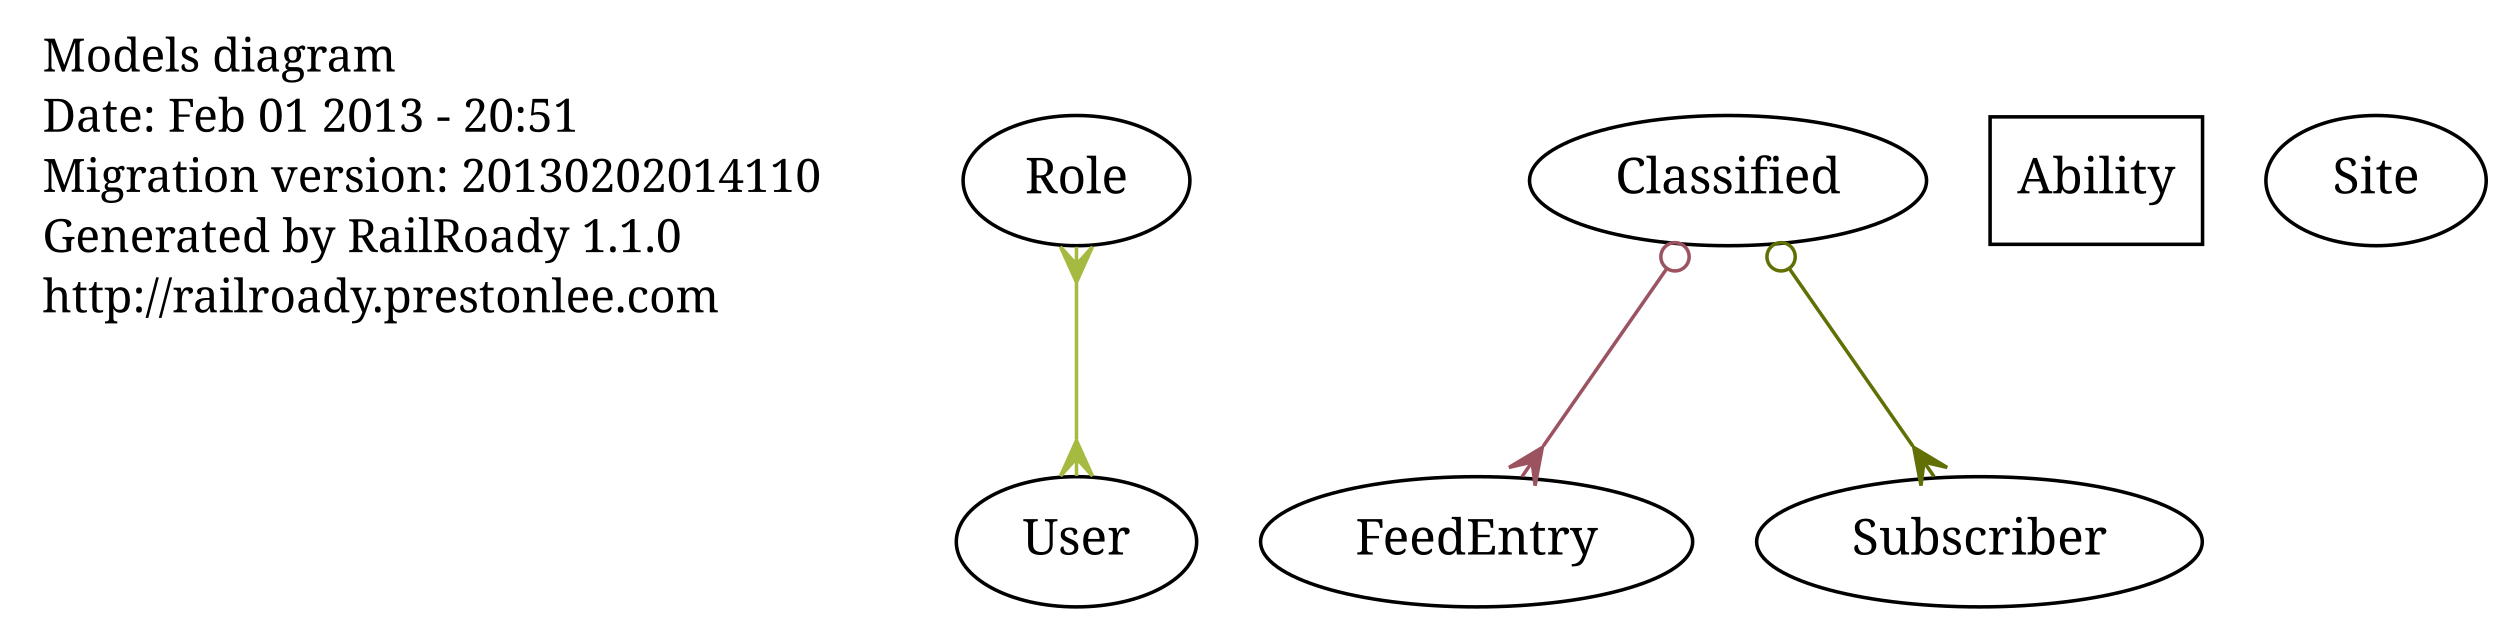
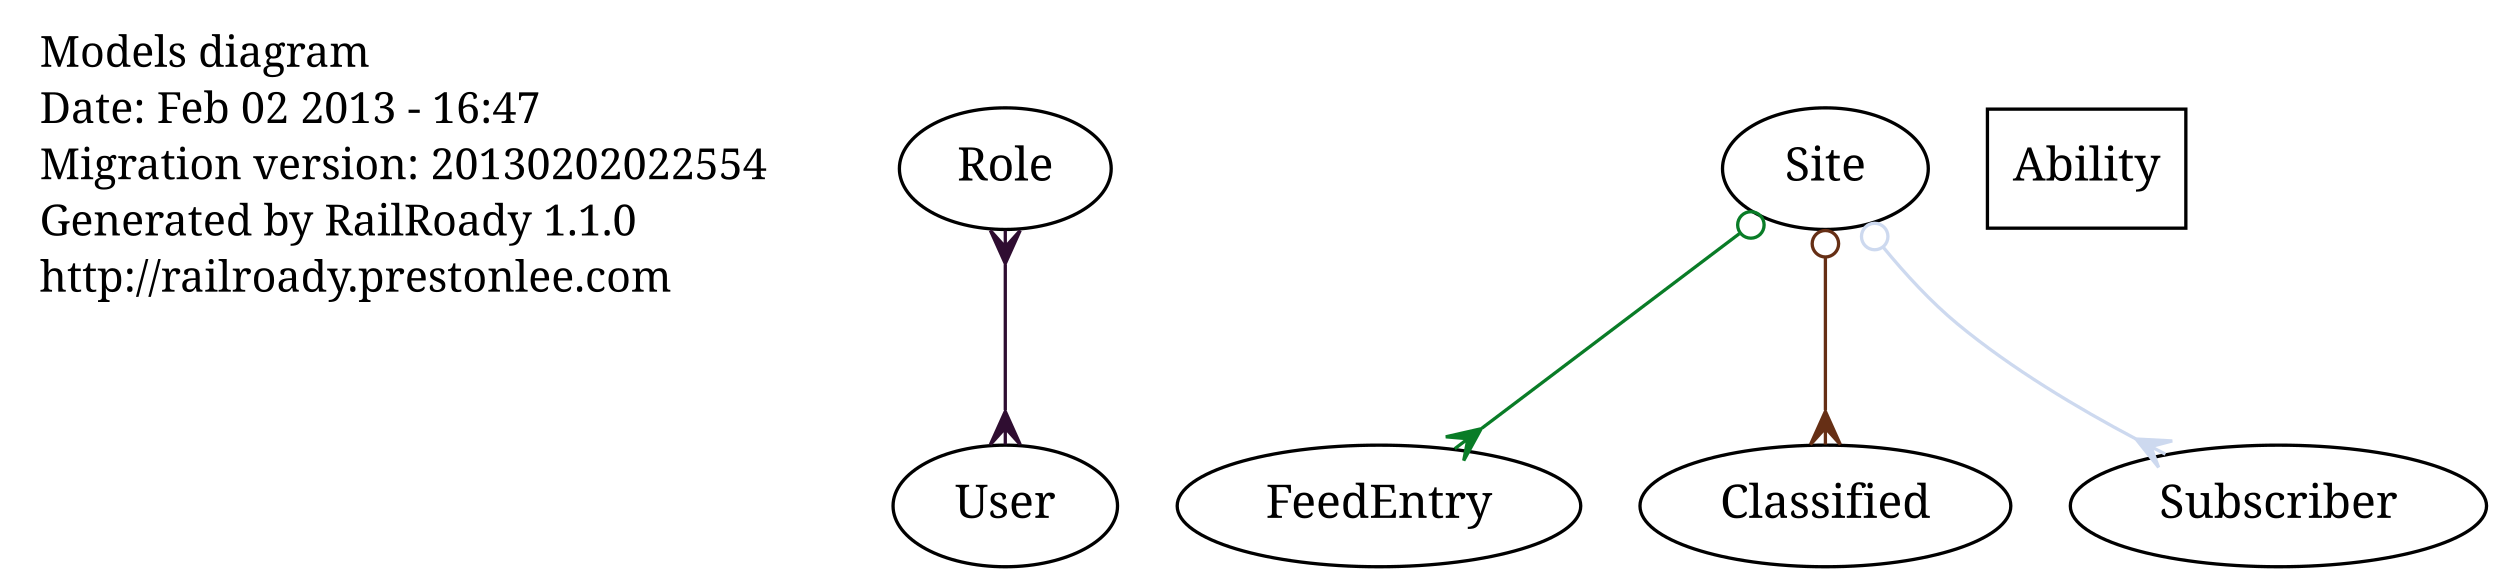
- <svg xmlns="http://www.w3.org/2000/svg" width="706pt" height="176pt" viewBox="0.00 0.00 706.00 176.00">
+ <svg xmlns="http://www.w3.org/2000/svg" width="756pt" height="176pt" viewBox="0.00 0.00 756.00 176.00">
  <g id="graph1" class="graph" transform="scale(1 1) rotate(0) translate(4 172)">
-     <polygon fill="white" stroke="white" points="-4,5 -4,-172 703,-172 703,5 -4,5" />
+     <polygon fill="white" stroke="white" points="-4,5 -4,-172 753,-172 753,5 -4,5" />
    <g id="node1" class="node">
      <text text-anchor="start" x="8" y="-151.8" font-family="Times Roman,serif" font-size="13.00">Models diagram</text>
-       <text text-anchor="start" x="8" y="-134.8" font-family="Times Roman,serif" font-size="13.00">Date: Feb 01 2013 - 20:51</text>
-       <text text-anchor="start" x="8" y="-117.8" font-family="Times Roman,serif" font-size="13.00">Migration version: 20130202014110</text>
+       <text text-anchor="start" x="8" y="-134.8" font-family="Times Roman,serif" font-size="13.00">Date: Feb 02 2013 - 16:47</text>
+       <text text-anchor="start" x="8" y="-117.8" font-family="Times Roman,serif" font-size="13.00">Migration version: 20130202022554</text>
      <text text-anchor="start" x="8" y="-100.8" font-family="Times Roman,serif" font-size="13.00">Generated by RailRoady 1.1.0</text>
      <text text-anchor="start" x="8" y="-83.8" font-family="Times Roman,serif" font-size="13.00">http://railroady.prestonlee.com</text>
    </g>
    <g id="node2" class="node">
      <ellipse fill="none" stroke="black" cx="300" cy="-121" rx="32.026" ry="18.385" />
      <text text-anchor="middle" x="300" y="-117.4" font-family="Times Roman,serif" font-size="14.00">Role</text>
    </g>
    <g id="node6" class="node">
      <ellipse fill="none" stroke="black" cx="300" cy="-19" rx="33.941" ry="18.385" />
      <text text-anchor="middle" x="300" y="-15.4" font-family="Times Roman,serif" font-size="14.00">User</text>
    </g>
    <g id="edge2" class="edge">
-       <path fill="none" stroke="#a5ba41" d="M300,-92.054C300,-78.256 300,-61.791 300,-47.987" />
-       <polygon fill="#a5ba41" stroke="#a5ba41" points="300,-92.292 295.5,-102.292 300,-97.292 300,-102.292 300,-102.292 300,-102.292 300,-97.292 304.5,-102.292 300,-92.292 300,-92.292" />
-       <polygon fill="#a5ba41" stroke="#a5ba41" points="300,-47.59 304.5,-37.59 300,-42.59 300,-37.59 300,-37.59 300,-37.59 300,-42.59 295.5,-37.59 300,-47.59 300,-47.59" />
+       <path fill="none" stroke="#2f0d31" d="M300,-92.054C300,-78.256 300,-61.791 300,-47.987" />
+       <polygon fill="#2f0d31" stroke="#2f0d31" points="300,-92.292 295.5,-102.292 300,-97.292 300,-102.292 300,-102.292 300,-102.292 300,-97.292 304.5,-102.292 300,-92.292 300,-92.292" />
+       <polygon fill="#2f0d31" stroke="#2f0d31" points="300,-47.59 304.5,-37.59 300,-42.59 300,-37.59 300,-37.59 300,-37.59 300,-42.59 295.5,-37.59 300,-47.59 300,-47.59" />
    </g>
    <g id="node3" class="node">
      <ellipse fill="none" stroke="black" cx="413" cy="-19" rx="61.018" ry="18.385" />
      <text text-anchor="middle" x="413" y="-15.4" font-family="Times Roman,serif" font-size="14.00">FeedEntry</text>
    </g>
    <g id="node4" class="node">
-       <polygon fill="none" stroke="black" points="618,-139 558,-139 558,-103 618,-103 618,-139" />
-       <text text-anchor="middle" x="588" y="-117.4" font-family="Times Roman,serif" font-size="14.00">Ability</text>
+       <polygon fill="none" stroke="black" points="657,-139 597,-139 597,-103 657,-103 657,-139" />
+       <text text-anchor="middle" x="627" y="-117.4" font-family="Times Roman,serif" font-size="14.00">Ability</text>
    </g>
    <g id="node5" class="node">
-       <ellipse fill="none" stroke="black" cx="484" cy="-121" rx="56.068" ry="18.385" />
-       <text text-anchor="middle" x="484" y="-117.4" font-family="Times Roman,serif" font-size="14.00">Classified</text>
+       <ellipse fill="none" stroke="black" cx="548" cy="-19" rx="56.068" ry="18.385" />
+       <text text-anchor="middle" x="548" y="-15.4" font-family="Times Roman,serif" font-size="14.00">Classified</text>
+     </g>
+     <g id="node7" class="node">
+       <ellipse fill="none" stroke="black" cx="548" cy="-121" rx="31.113" ry="18.385" />
+       <text text-anchor="middle" x="548" y="-117.4" font-family="Times Roman,serif" font-size="14.00">Site</text>
    </g>
    <g id="edge6" class="edge">
-       <path fill="none" stroke="#9c5360" d="M466.529,-95.901C455.996,-80.768 442.579,-61.494 431.814,-46.028" />
-       <ellipse fill="none" stroke="#9c5360" cx="469.021" cy="-99.481" rx="4" ry="4" />
-       <polygon fill="#9c5360" stroke="#9c5360" points="431.536,-45.629 429.516,-34.851 428.679,-41.525 425.823,-37.422 425.823,-37.422 425.823,-37.422 428.679,-41.525 422.13,-39.992 431.536,-45.629 431.536,-45.629" />
+       <path fill="none" stroke="#097c27" d="M521.972,-101.335C499.762,-84.553 467.77,-60.382 444.192,-42.567" />
+       <ellipse fill="none" stroke="#097c27" cx="525.466" cy="-103.975" rx="4" ry="4" />
+       <polygon fill="#097c27" stroke="#097c27" points="443.899,-42.346 438.633,-32.727 439.909,-39.331 435.92,-36.317 435.92,-36.317 435.92,-36.317 439.909,-39.331 433.207,-39.908 443.899,-42.346 443.899,-42.346" />
+     </g>
+     <g id="edge8" class="edge">
+       <path fill="none" stroke="#662f15" d="M548,-94.015C548,-79.835 548,-62.445 548,-47.98" />
+       <ellipse fill="none" stroke="#662f15" cx="548" cy="-98.292" rx="4" ry="4" />
+       <polygon fill="#662f15" stroke="#662f15" points="548,-47.59 552.5,-37.59 548,-42.59 548,-37.59 548,-37.59 548,-37.59 548,-42.59 543.5,-37.59 548,-47.59 548,-47.59" />
    </g>
    <g id="node8" class="node">
-       <ellipse fill="none" stroke="black" cx="555" cy="-19" rx="62.932" ry="18.385" />
-       <text text-anchor="middle" x="555" y="-15.4" font-family="Times Roman,serif" font-size="14.00">Subscriber</text>
+       <ellipse fill="none" stroke="black" cx="685" cy="-19" rx="62.932" ry="18.385" />
+       <text text-anchor="middle" x="685" y="-15.4" font-family="Times Roman,serif" font-size="14.00">Subscriber</text>
    </g>
    <g id="edge4" class="edge">
-       <path fill="none" stroke="#616f05" d="M501.471,-95.901C512.004,-80.768 525.421,-61.494 536.186,-46.028" />
-       <ellipse fill="none" stroke="#616f05" cx="498.979" cy="-99.481" rx="4" ry="4" />
-       <polygon fill="#616f05" stroke="#616f05" points="536.464,-45.629 545.87,-39.992 539.321,-41.525 542.177,-37.422 542.177,-37.422 542.177,-37.422 539.321,-41.525 538.484,-34.851 536.464,-45.629 536.464,-45.629" />
-     </g>
-     <g id="node7" class="node">
-       <ellipse fill="none" stroke="black" cx="667" cy="-121" rx="31.113" ry="18.385" />
-       <text text-anchor="middle" x="667" y="-117.4" font-family="Times Roman,serif" font-size="14.00">Site</text>
+       <path fill="none" stroke="#cdd9ef" d="M565.567,-97.14C572.079,-89.221 579.87,-80.72 588,-74 604.264,-60.556 624.264,-48.59 641.869,-39.28" />
+       <ellipse fill="none" stroke="#cdd9ef" cx="562.911" cy="-100.475" rx="4" ry="4" />
+       <polygon fill="#cdd9ef" stroke="#cdd9ef" points="641.937,-39.244 652.888,-38.659 646.381,-36.952 650.824,-34.66 650.824,-34.66 650.824,-34.66 646.381,-36.952 648.761,-30.66 641.937,-39.244 641.937,-39.244" />
    </g>
  </g>
</svg>
